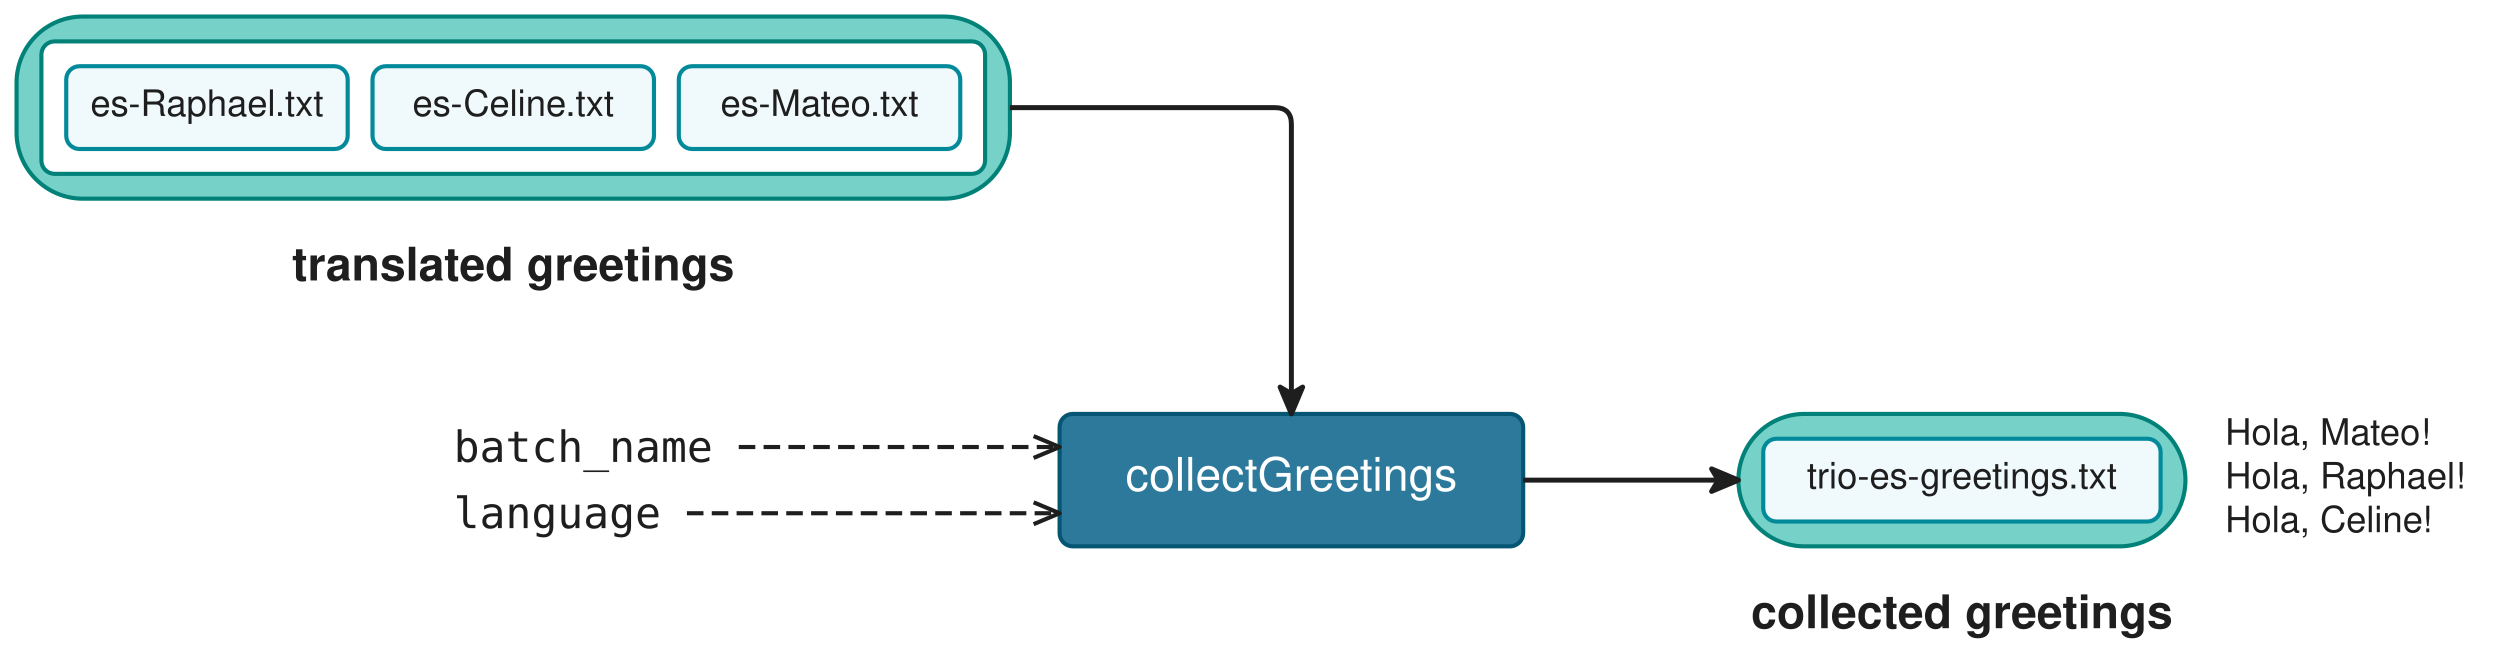
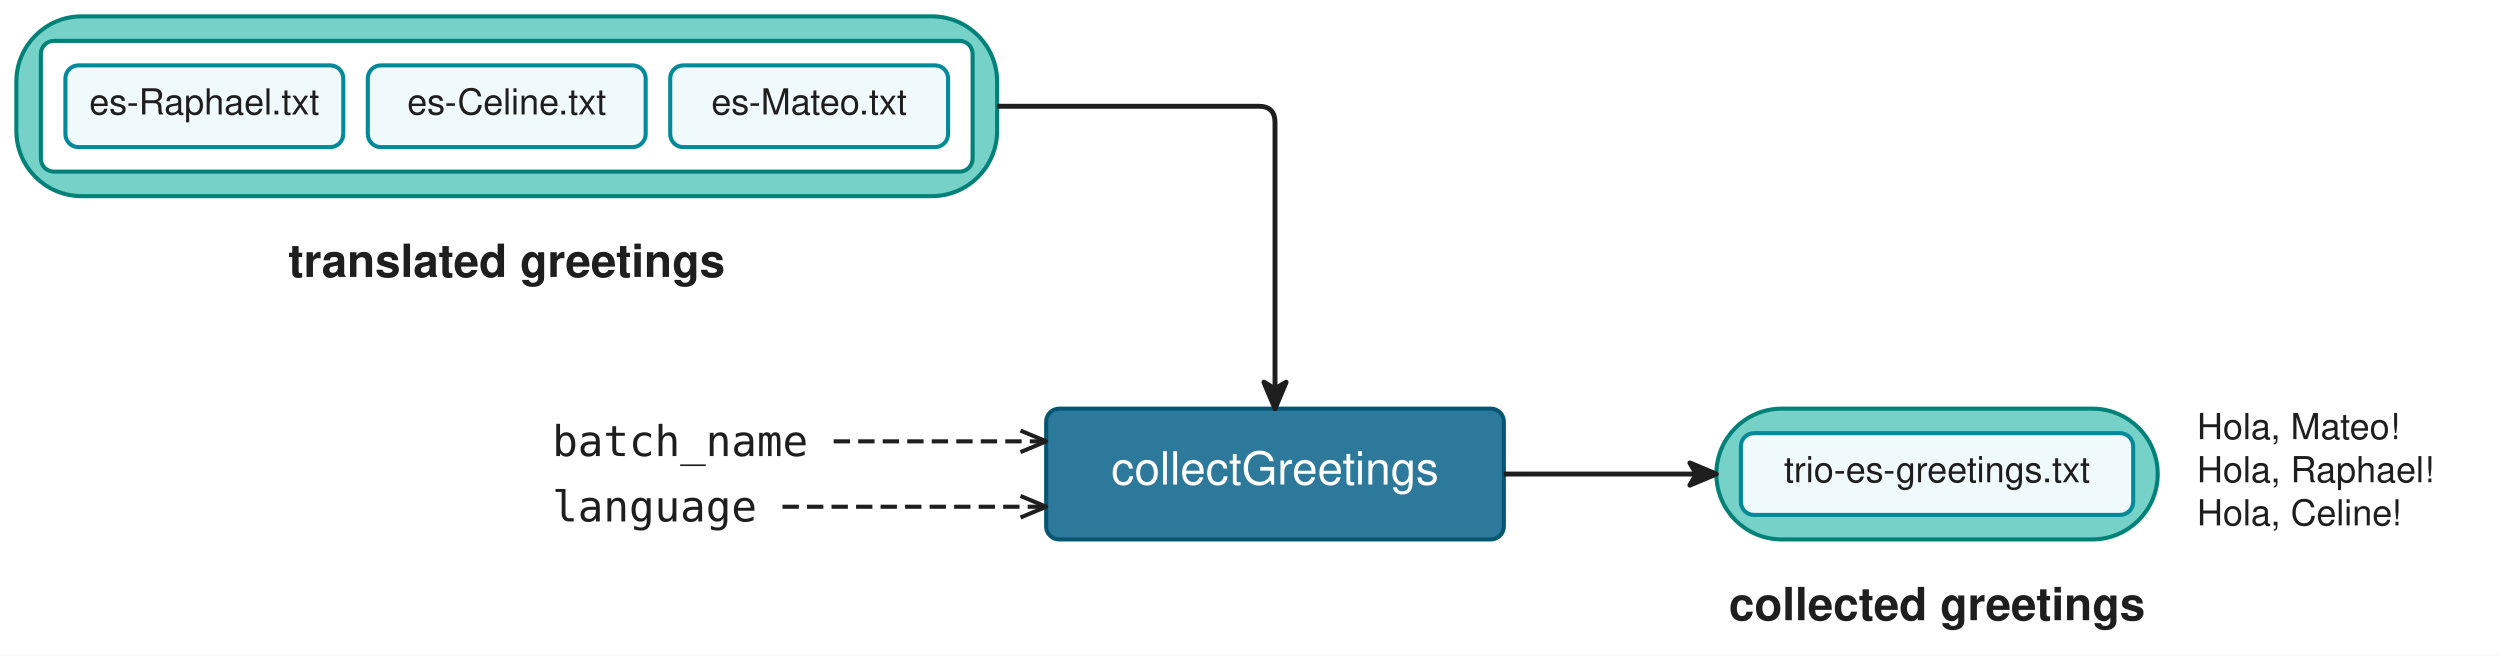
- <svg xmlns="http://www.w3.org/2000/svg" version="1.1" width="1510px" height="401px" viewBox="30 30 1510 401" content="&lt;mxfile host=&quot;drawio&quot;&gt;&lt;diagram id=&quot;page-1&quot; name=&quot;Page-1&quot;&gt;&lt;mxGraphModel grid=&quot;1&quot; gridSize=&quot;10&quot; guides=&quot;1&quot; tooltips=&quot;1&quot; connect=&quot;1&quot; arrows=&quot;1&quot; fold=&quot;1&quot; page=&quot;0&quot; pageScale=&quot;1&quot; pageWidth=&quot;1600&quot; pageHeight=&quot;1000&quot; math=&quot;0&quot; shadow=&quot;0&quot;&gt;&lt;root&gt;&lt;mxCell id=&quot;0&quot; /&gt;&lt;mxCell id=&quot;1&quot; parent=&quot;0&quot; /&gt;&lt;mxCell id=&quot;ch&quot; value=&quot;&quot; style=&quot;rounded=1;absoluteArcSize=1;arcSize=80;fillColor=#76d2c8;strokeColor=#018178;strokeWidth=2.5;fontFamily=Helvetica;fontSize=28;fontColor=#1e1e1e;html=0;whiteSpace=nowrap;container=1;collapsible=0;recursiveResize=0;&quot; vertex=&quot;1&quot; parent=&quot;1&quot;&gt;&lt;mxGeometry x=&quot;40&quot; y=&quot;40&quot; width=&quot;600&quot; height=&quot;110&quot; as=&quot;geometry&quot; /&gt;&lt;/mxCell&gt;&lt;mxCell id=&quot;list&quot; value=&quot;&quot; style=&quot;rounded=1;absoluteArcSize=1;arcSize=16;fillColor=#ffffff;strokeColor=#018178;strokeWidth=2.5;fontFamily=Helvetica;fontSize=22;fontColor=#1e1e1e;html=0;whiteSpace=nowrap;container=1;collapsible=0;recursiveResize=0;&quot; vertex=&quot;1&quot; parent=&quot;ch&quot;&gt;&lt;mxGeometry x=&quot;15&quot; y=&quot;15&quot; width=&quot;570&quot; height=&quot;80&quot; as=&quot;geometry&quot; /&gt;&lt;/mxCell&gt;&lt;mxCell id=&quot;f0&quot; value=&quot;es-Raphael.txt&quot; style=&quot;rounded=1;absoluteArcSize=1;arcSize=16;fillColor=#f0f9fb;strokeColor=#02899a;strokeWidth=2.5;fontFamily=Helvetica;fontSize=22;fontColor=#1e1e1e;html=0;whiteSpace=nowrap;&quot; vertex=&quot;1&quot; parent=&quot;list&quot;&gt;&lt;mxGeometry x=&quot;15&quot; y=&quot;15&quot; width=&quot;170&quot; height=&quot;50&quot; as=&quot;geometry&quot; /&gt;&lt;/mxCell&gt;&lt;mxCell id=&quot;f1&quot; value=&quot;es-Celine.txt&quot; style=&quot;rounded=1;absoluteArcSize=1;arcSize=16;fillColor=#f0f9fb;strokeColor=#02899a;strokeWidth=2.5;fontFamily=Helvetica;fontSize=22;fontColor=#1e1e1e;html=0;whiteSpace=nowrap;&quot; vertex=&quot;1&quot; parent=&quot;list&quot;&gt;&lt;mxGeometry x=&quot;200&quot; y=&quot;15&quot; width=&quot;170&quot; height=&quot;50&quot; as=&quot;geometry&quot; /&gt;&lt;/mxCell&gt;&lt;mxCell id=&quot;f2&quot; value=&quot;es-Mateo.txt&quot; style=&quot;rounded=1;absoluteArcSize=1;arcSize=16;fillColor=#f0f9fb;strokeColor=#02899a;strokeWidth=2.5;fontFamily=Helvetica;fontSize=22;fontColor=#1e1e1e;html=0;whiteSpace=nowrap;&quot; vertex=&quot;1&quot; parent=&quot;list&quot;&gt;&lt;mxGeometry x=&quot;385&quot; y=&quot;15&quot; width=&quot;170&quot; height=&quot;50&quot; as=&quot;geometry&quot; /&gt;&lt;/mxCell&gt;&lt;mxCell id=&quot;ch-cap&quot; value=&quot;translated greetings&quot; style=&quot;text;align=center;verticalAlign=middle;fontFamily=Helvetica;fontSize=28;fontStyle=1;fontColor=#1e1e1e;html=0;whiteSpace=nowrap;&quot; vertex=&quot;1&quot; parent=&quot;1&quot;&gt;&lt;mxGeometry x=&quot;40&quot; y=&quot;175&quot; width=&quot;600&quot; height=&quot;36&quot; as=&quot;geometry&quot; /&gt;&lt;/mxCell&gt;&lt;mxCell id=&quot;cg&quot; value=&quot;collectGreetings&quot; style=&quot;rounded=1;absoluteArcSize=1;arcSize=16;fillColor=#2d799b;strokeColor=#055672;strokeWidth=2.5;fontFamily=Helvetica;fontSize=28;fontColor=#ffffff;html=0;whiteSpace=nowrap;&quot; vertex=&quot;1&quot; parent=&quot;1&quot;&gt;&lt;mxGeometry x=&quot;670&quot; y=&quot;280&quot; width=&quot;280&quot; height=&quot;80&quot; as=&quot;geometry&quot; /&gt;&lt;/mxCell&gt;&lt;mxCell id=&quot;e-in&quot; style=&quot;edgeStyle=orthogonalEdgeStyle;html=0;strokeColor=#1e1e1e;endSize=12;rounded=1;arcSize=40;strokeWidth=3;endArrow=classic;endFill=1;exitX=1;exitY=0.5;exitDx=0;exitDy=0;entryX=0.5;entryY=0;entryDx=0;entryDy=0;&quot; edge=&quot;1&quot; parent=&quot;1&quot; source=&quot;ch&quot; target=&quot;cg&quot;&gt;&lt;mxGeometry relative=&quot;1&quot; as=&quot;geometry&quot;&gt;&lt;Array as=&quot;points&quot;&gt;&lt;mxPoint x=&quot;810&quot; y=&quot;95&quot; /&gt;&lt;/Array&gt;&lt;/mxGeometry&gt;&lt;/mxCell&gt;&lt;mxCell id=&quot;batch&quot; value=&quot;batch_name&quot; style=&quot;text;align=left;verticalAlign=middle;spacing=0;spacingLeft=4;fontFamily=Menlo;fontSize=26;fontColor=#1e1e1e;html=0;whiteSpace=nowrap;&quot; vertex=&quot;1&quot; parent=&quot;1&quot;&gt;&lt;mxGeometry x=&quot;300&quot; y=&quot;281&quot; width=&quot;176.2&quot; height=&quot;38&quot; as=&quot;geometry&quot; /&gt;&lt;/mxCell&gt;&lt;mxCell id=&quot;lang&quot; value=&quot;language&quot; style=&quot;text;align=left;verticalAlign=middle;spacing=0;spacingLeft=4;fontFamily=Menlo;fontSize=26;fontColor=#1e1e1e;html=0;whiteSpace=nowrap;&quot; vertex=&quot;1&quot; parent=&quot;1&quot;&gt;&lt;mxGeometry x=&quot;300&quot; y=&quot;321&quot; width=&quot;144.9&quot; height=&quot;38&quot; as=&quot;geometry&quot; /&gt;&lt;/mxCell&gt;&lt;mxCell id=&quot;e-batch&quot; style=&quot;edgeStyle=none;html=0;strokeColor=#1e1e1e;endSize=12;strokeWidth=2.5;dashed=1;dashPattern=4 2;endArrow=open;endFill=0;exitX=1;exitY=0.5;exitDx=0;exitDy=0;entryX=0;entryY=0.25;entryDx=0;entryDy=0;&quot; edge=&quot;1&quot; parent=&quot;1&quot; source=&quot;batch&quot; target=&quot;cg&quot;&gt;&lt;mxGeometry relative=&quot;1&quot; as=&quot;geometry&quot; /&gt;&lt;/mxCell&gt;&lt;mxCell id=&quot;e-lang&quot; style=&quot;edgeStyle=none;html=0;strokeColor=#1e1e1e;endSize=12;strokeWidth=2.5;dashed=1;dashPattern=4 2;endArrow=open;endFill=0;exitX=1;exitY=0.5;exitDx=0;exitDy=0;entryX=0;entryY=0.75;entryDx=0;entryDy=0;&quot; edge=&quot;1&quot; parent=&quot;1&quot; source=&quot;lang&quot; target=&quot;cg&quot;&gt;&lt;mxGeometry relative=&quot;1&quot; as=&quot;geometry&quot; /&gt;&lt;/mxCell&gt;&lt;mxCell id=&quot;out&quot; value=&quot;&quot; style=&quot;rounded=1;absoluteArcSize=1;arcSize=80;fillColor=#76d2c8;strokeColor=#018178;strokeWidth=2.5;fontFamily=Helvetica;fontSize=28;fontColor=#1e1e1e;html=0;whiteSpace=nowrap;container=1;collapsible=0;recursiveResize=0;&quot; vertex=&quot;1&quot; parent=&quot;1&quot;&gt;&lt;mxGeometry x=&quot;1080&quot; y=&quot;280&quot; width=&quot;270&quot; height=&quot;80&quot; as=&quot;geometry&quot; /&gt;&lt;/mxCell&gt;&lt;mxCell id=&quot;o0&quot; value=&quot;trio-es-greetings.txt&quot; style=&quot;rounded=1;absoluteArcSize=1;arcSize=16;fillColor=#f0f9fb;strokeColor=#02899a;strokeWidth=2.5;fontFamily=Helvetica;fontSize=22;fontColor=#1e1e1e;html=0;whiteSpace=nowrap;&quot; vertex=&quot;1&quot; parent=&quot;out&quot;&gt;&lt;mxGeometry x=&quot;15&quot; y=&quot;15&quot; width=&quot;240&quot; height=&quot;50&quot; as=&quot;geometry&quot; /&gt;&lt;/mxCell&gt;&lt;mxCell id=&quot;out-cap&quot; value=&quot;collected greetings&quot; style=&quot;text;align=center;verticalAlign=middle;fontFamily=Helvetica;fontSize=28;fontStyle=1;fontColor=#1e1e1e;html=0;whiteSpace=nowrap;&quot; vertex=&quot;1&quot; parent=&quot;1&quot;&gt;&lt;mxGeometry x=&quot;1080&quot; y=&quot;385&quot; width=&quot;270&quot; height=&quot;36&quot; as=&quot;geometry&quot; /&gt;&lt;/mxCell&gt;&lt;mxCell id=&quot;out-note&quot; value=&quot;Hola, Mateo!&amp;#10;Hola, Raphael!&amp;#10;Hola, Celine!&quot; style=&quot;text;align=left;verticalAlign=middle;spacing=0;spacingLeft=4;fontFamily=Helvetica;fontSize=22;fontColor=#1e1e1e;html=0;whiteSpace=nowrap;&quot; vertex=&quot;1&quot; parent=&quot;1&quot;&gt;&lt;mxGeometry x=&quot;1370&quot; y=&quot;276&quot; width=&quot;160&quot; height=&quot;88&quot; as=&quot;geometry&quot; /&gt;&lt;/mxCell&gt;&lt;mxCell id=&quot;e-out&quot; style=&quot;edgeStyle=none;html=0;strokeColor=#1e1e1e;endSize=12;strokeWidth=3;endArrow=classic;endFill=1;exitX=1;exitY=0.5;exitDx=0;exitDy=0;entryX=0;entryY=0.5;entryDx=0;entryDy=0;&quot; edge=&quot;1&quot; parent=&quot;1&quot; source=&quot;cg&quot; target=&quot;out&quot;&gt;&lt;mxGeometry relative=&quot;1&quot; as=&quot;geometry&quot; /&gt;&lt;/mxCell&gt;&lt;/root&gt;&lt;/mxGraphModel&gt;&lt;/diagram&gt;&lt;/mxfile&gt;">
+ <svg xmlns="http://www.w3.org/2000/svg" version="1.1" width="1529.4px" height="401px" viewBox="30 30 1529.4 401" content="&lt;mxfile host=&quot;drawio&quot;&gt;&lt;diagram id=&quot;page-1&quot; name=&quot;Page-1&quot;&gt;&lt;mxGraphModel grid=&quot;1&quot; gridSize=&quot;10&quot; guides=&quot;1&quot; tooltips=&quot;1&quot; connect=&quot;1&quot; arrows=&quot;1&quot; fold=&quot;1&quot; page=&quot;0&quot; pageScale=&quot;1&quot; pageWidth=&quot;1600&quot; pageHeight=&quot;1000&quot; math=&quot;0&quot; shadow=&quot;0&quot;&gt;&lt;root&gt;&lt;mxCell id=&quot;0&quot; /&gt;&lt;mxCell id=&quot;1&quot; parent=&quot;0&quot; /&gt;&lt;mxCell id=&quot;in&quot; value=&quot;&quot; style=&quot;rounded=1;absoluteArcSize=1;arcSize=80;fillColor=#76d2c8;strokeColor=#018178;strokeWidth=2.5;fontFamily=Helvetica;fontSize=28;fontColor=#1e1e1e;html=0;whiteSpace=nowrap;container=1;collapsible=0;recursiveResize=0;&quot; vertex=&quot;1&quot; parent=&quot;1&quot;&gt;&lt;mxGeometry x=&quot;40&quot; y=&quot;40&quot; width=&quot;600&quot; height=&quot;110&quot; as=&quot;geometry&quot; /&gt;&lt;/mxCell&gt;&lt;mxCell id=&quot;in-list&quot; value=&quot;&quot; style=&quot;rounded=1;absoluteArcSize=1;arcSize=16;fillColor=#ffffff;strokeColor=#018178;strokeWidth=2.5;fontFamily=Helvetica;fontSize=22;fontColor=#1e1e1e;html=0;whiteSpace=nowrap;container=1;collapsible=0;recursiveResize=0;&quot; vertex=&quot;1&quot; parent=&quot;in&quot;&gt;&lt;mxGeometry x=&quot;15&quot; y=&quot;15&quot; width=&quot;570&quot; height=&quot;80&quot; as=&quot;geometry&quot; /&gt;&lt;/mxCell&gt;&lt;mxCell id=&quot;in-0&quot; value=&quot;es-Raphael.txt&quot; style=&quot;rounded=1;absoluteArcSize=1;arcSize=16;fillColor=#f0f9fb;strokeColor=#02899a;strokeWidth=2.5;fontFamily=Helvetica;fontSize=22;fontColor=#1e1e1e;html=0;whiteSpace=nowrap;&quot; vertex=&quot;1&quot; parent=&quot;in-list&quot;&gt;&lt;mxGeometry x=&quot;15&quot; y=&quot;15&quot; width=&quot;170&quot; height=&quot;50&quot; as=&quot;geometry&quot; /&gt;&lt;/mxCell&gt;&lt;mxCell id=&quot;in-1&quot; value=&quot;es-Celine.txt&quot; style=&quot;rounded=1;absoluteArcSize=1;arcSize=16;fillColor=#f0f9fb;strokeColor=#02899a;strokeWidth=2.5;fontFamily=Helvetica;fontSize=22;fontColor=#1e1e1e;html=0;whiteSpace=nowrap;&quot; vertex=&quot;1&quot; parent=&quot;in-list&quot;&gt;&lt;mxGeometry x=&quot;200&quot; y=&quot;15&quot; width=&quot;170&quot; height=&quot;50&quot; as=&quot;geometry&quot; /&gt;&lt;/mxCell&gt;&lt;mxCell id=&quot;in-2&quot; value=&quot;es-Mateo.txt&quot; style=&quot;rounded=1;absoluteArcSize=1;arcSize=16;fillColor=#f0f9fb;strokeColor=#02899a;strokeWidth=2.5;fontFamily=Helvetica;fontSize=22;fontColor=#1e1e1e;html=0;whiteSpace=nowrap;&quot; vertex=&quot;1&quot; parent=&quot;in-list&quot;&gt;&lt;mxGeometry x=&quot;385&quot; y=&quot;15&quot; width=&quot;170&quot; height=&quot;50&quot; as=&quot;geometry&quot; /&gt;&lt;/mxCell&gt;&lt;mxCell id=&quot;in-cap&quot; value=&quot;translated greetings&quot; style=&quot;text;align=center;verticalAlign=middle;fontFamily=Helvetica;fontSize=28;fontStyle=1;fontColor=#1e1e1e;html=0;whiteSpace=nowrap;&quot; vertex=&quot;1&quot; parent=&quot;1&quot;&gt;&lt;mxGeometry x=&quot;40&quot; y=&quot;175&quot; width=&quot;600&quot; height=&quot;36&quot; as=&quot;geometry&quot; /&gt;&lt;/mxCell&gt;&lt;mxCell id=&quot;proc&quot; value=&quot;collectGreetings&quot; style=&quot;rounded=1;absoluteArcSize=1;arcSize=16;fillColor=#2d799b;strokeColor=#055672;strokeWidth=2.5;fontFamily=Helvetica;fontSize=28;fontColor=#ffffff;html=0;whiteSpace=nowrap;&quot; vertex=&quot;1&quot; parent=&quot;1&quot;&gt;&lt;mxGeometry x=&quot;670&quot; y=&quot;280&quot; width=&quot;280&quot; height=&quot;80&quot; as=&quot;geometry&quot; /&gt;&lt;/mxCell&gt;&lt;mxCell id=&quot;e-in&quot; style=&quot;edgeStyle=orthogonalEdgeStyle;html=0;strokeColor=#1e1e1e;endSize=12;rounded=1;arcSize=40;strokeWidth=3;endArrow=classic;endFill=1;exitX=1;exitY=0.5;exitDx=0;exitDy=0;entryX=0.5;entryY=0;entryDx=0;entryDy=0;&quot; edge=&quot;1&quot; parent=&quot;1&quot; source=&quot;in&quot; target=&quot;proc&quot;&gt;&lt;mxGeometry relative=&quot;1&quot; as=&quot;geometry&quot;&gt;&lt;Array as=&quot;points&quot;&gt;&lt;mxPoint x=&quot;810&quot; y=&quot;95&quot; /&gt;&lt;/Array&gt;&lt;/mxGeometry&gt;&lt;/mxCell&gt;&lt;mxCell id=&quot;val0&quot; value=&quot;batch_name&quot; style=&quot;text;align=left;verticalAlign=middle;spacing=0;spacingLeft=4;fontFamily=Menlo;fontSize=26;fontColor=#1e1e1e;html=0;whiteSpace=nowrap;&quot; vertex=&quot;1&quot; parent=&quot;1&quot;&gt;&lt;mxGeometry x=&quot;363.83&quot; y=&quot;281&quot; width=&quot;176.17&quot; height=&quot;38&quot; as=&quot;geometry&quot; /&gt;&lt;/mxCell&gt;&lt;mxCell id=&quot;e-val0&quot; style=&quot;edgeStyle=none;html=0;strokeColor=#1e1e1e;endSize=12;strokeWidth=2.5;dashed=1;dashPattern=4 2;endArrow=open;endFill=0;exitX=1;exitY=0.5;exitDx=0;exitDy=0;entryX=0;entryY=0.25;entryDx=0;entryDy=0;&quot; edge=&quot;1&quot; parent=&quot;1&quot; source=&quot;val0&quot; target=&quot;proc&quot;&gt;&lt;mxGeometry relative=&quot;1&quot; as=&quot;geometry&quot; /&gt;&lt;/mxCell&gt;&lt;mxCell id=&quot;val1&quot; value=&quot;language&quot; style=&quot;text;align=left;verticalAlign=middle;spacing=0;spacingLeft=4;fontFamily=Menlo;fontSize=26;fontColor=#1e1e1e;html=0;whiteSpace=nowrap;&quot; vertex=&quot;1&quot; parent=&quot;1&quot;&gt;&lt;mxGeometry x=&quot;363.83&quot; y=&quot;321&quot; width=&quot;144.87&quot; height=&quot;38&quot; as=&quot;geometry&quot; /&gt;&lt;/mxCell&gt;&lt;mxCell id=&quot;e-val1&quot; style=&quot;edgeStyle=none;html=0;strokeColor=#1e1e1e;endSize=12;strokeWidth=2.5;dashed=1;dashPattern=4 2;endArrow=open;endFill=0;exitX=1;exitY=0.5;exitDx=0;exitDy=0;entryX=0;entryY=0.75;entryDx=0;entryDy=0;&quot; edge=&quot;1&quot; parent=&quot;1&quot; source=&quot;val1&quot; target=&quot;proc&quot;&gt;&lt;mxGeometry relative=&quot;1&quot; as=&quot;geometry&quot; /&gt;&lt;/mxCell&gt;&lt;mxCell id=&quot;out0&quot; value=&quot;&quot; style=&quot;rounded=1;absoluteArcSize=1;arcSize=80;fillColor=#76d2c8;strokeColor=#018178;strokeWidth=2.5;fontFamily=Helvetica;fontSize=28;fontColor=#1e1e1e;html=0;whiteSpace=nowrap;container=1;collapsible=0;recursiveResize=0;&quot; vertex=&quot;1&quot; parent=&quot;1&quot;&gt;&lt;mxGeometry x=&quot;1080&quot; y=&quot;280&quot; width=&quot;270&quot; height=&quot;80&quot; as=&quot;geometry&quot; /&gt;&lt;/mxCell&gt;&lt;mxCell id=&quot;out0-0&quot; value=&quot;trio-es-greetings.txt&quot; style=&quot;rounded=1;absoluteArcSize=1;arcSize=16;fillColor=#f0f9fb;strokeColor=#02899a;strokeWidth=2.5;fontFamily=Helvetica;fontSize=22;fontColor=#1e1e1e;html=0;whiteSpace=nowrap;&quot; vertex=&quot;1&quot; parent=&quot;out0&quot;&gt;&lt;mxGeometry x=&quot;15&quot; y=&quot;15&quot; width=&quot;240&quot; height=&quot;50&quot; as=&quot;geometry&quot; /&gt;&lt;/mxCell&gt;&lt;mxCell id=&quot;out0-cap&quot; value=&quot;collected greetings&quot; style=&quot;text;align=center;verticalAlign=middle;fontFamily=Helvetica;fontSize=28;fontStyle=1;fontColor=#1e1e1e;html=0;whiteSpace=nowrap;&quot; vertex=&quot;1&quot; parent=&quot;1&quot;&gt;&lt;mxGeometry x=&quot;1080&quot; y=&quot;385&quot; width=&quot;270&quot; height=&quot;36&quot; as=&quot;geometry&quot; /&gt;&lt;/mxCell&gt;&lt;mxCell id=&quot;out0-note&quot; value=&quot;Hola, Mateo!&amp;#10;Hola, Raphael!&amp;#10;Hola, Celine!&quot; style=&quot;text;align=left;verticalAlign=middle;spacing=0;spacingLeft=4;fontFamily=Helvetica;fontSize=22;fontColor=#1e1e1e;html=0;whiteSpace=nowrap;&quot; vertex=&quot;1&quot; parent=&quot;1&quot;&gt;&lt;mxGeometry x=&quot;1370&quot; y=&quot;275.5&quot; width=&quot;179.4&quot; height=&quot;89&quot; as=&quot;geometry&quot; /&gt;&lt;/mxCell&gt;&lt;mxCell id=&quot;e-out0&quot; style=&quot;edgeStyle=none;html=0;strokeColor=#1e1e1e;endSize=12;strokeWidth=3;endArrow=classic;endFill=1;exitX=1;exitY=0.5;exitDx=0;exitDy=0;entryX=0;entryY=0.5;entryDx=0;entryDy=0;&quot; edge=&quot;1&quot; parent=&quot;1&quot; source=&quot;proc&quot; target=&quot;out0&quot;&gt;&lt;mxGeometry relative=&quot;1&quot; as=&quot;geometry&quot; /&gt;&lt;/mxCell&gt;&lt;/root&gt;&lt;/mxGraphModel&gt;&lt;/diagram&gt;&lt;/mxfile&gt;">
  <g>
-     <rect x="30" y="30" width="1510" height="401" fill="#ffffff" />
+     <rect x="30" y="30" width="1529.4" height="401" fill="#ffffff" />
    <rect x="40" y="40" width="600" height="110" rx="40" fill="#76d2c8" stroke="#018178" stroke-width="2.5" />
    <text x="340" y="193" font-family="Helvetica, Arial, sans-serif" font-size="28px" fill="#1e1e1e" text-anchor="middle" dominant-baseline="central" font-weight="bold" xml:space="preserve">translated greetings</text>
    <rect x="670" y="280" width="280" height="80" rx="8" fill="#2d799b" stroke="#055672" stroke-width="2.5" />
    <text x="810" y="320" font-family="Helvetica, Arial, sans-serif" font-size="28px" fill="#ffffff" text-anchor="middle" dominant-baseline="central" xml:space="preserve">collectGreetings</text>
-     <text x="304" y="300" font-family="Menlo, Consolas, monospace" font-size="26px" fill="#1e1e1e" text-anchor="start" dominant-baseline="central" xml:space="preserve">batch_name</text>
-     <text x="304" y="340" font-family="Menlo, Consolas, monospace" font-size="26px" fill="#1e1e1e" text-anchor="start" dominant-baseline="central" xml:space="preserve">language</text>
+     <text x="367.83" y="300" font-family="Menlo, Consolas, monospace" font-size="26px" fill="#1e1e1e" text-anchor="start" dominant-baseline="central" xml:space="preserve">batch_name</text>
+     <text x="367.83" y="340" font-family="Menlo, Consolas, monospace" font-size="26px" fill="#1e1e1e" text-anchor="start" dominant-baseline="central" xml:space="preserve">language</text>
    <rect x="1080" y="280" width="270" height="80" rx="40" fill="#76d2c8" stroke="#018178" stroke-width="2.5" />
    <text x="1215" y="403" font-family="Helvetica, Arial, sans-serif" font-size="28px" fill="#1e1e1e" text-anchor="middle" dominant-baseline="central" font-weight="bold" xml:space="preserve">collected greetings</text>
    <text x="1374" y="293.6" font-family="Helvetica, Arial, sans-serif" font-size="22px" fill="#1e1e1e" text-anchor="start" dominant-baseline="central" xml:space="preserve">Hola, Mateo!</text>
    <text x="1374" y="320" font-family="Helvetica, Arial, sans-serif" font-size="22px" fill="#1e1e1e" text-anchor="start" dominant-baseline="central" xml:space="preserve">Hola, Raphael!</text>
    <text x="1374" y="346.4" font-family="Helvetica, Arial, sans-serif" font-size="22px" fill="#1e1e1e" text-anchor="start" dominant-baseline="central" xml:space="preserve">Hola, Celine!</text>
    <rect x="55" y="55" width="570" height="80" rx="8" fill="#ffffff" stroke="#018178" stroke-width="2.5" />
    <rect x="1095" y="295" width="240" height="50" rx="8" fill="#f0f9fb" stroke="#02899a" stroke-width="2.5" />
    <text x="1215" y="320" font-family="Helvetica, Arial, sans-serif" font-size="22px" fill="#1e1e1e" text-anchor="middle" dominant-baseline="central" xml:space="preserve">trio-es-greetings.txt</text>
    <rect x="70" y="70" width="170" height="50" rx="8" fill="#f0f9fb" stroke="#02899a" stroke-width="2.5" />
    <text x="155" y="95" font-family="Helvetica, Arial, sans-serif" font-size="22px" fill="#1e1e1e" text-anchor="middle" dominant-baseline="central" xml:space="preserve">es-Raphael.txt</text>
    <rect x="255" y="70" width="170" height="50" rx="8" fill="#f0f9fb" stroke="#02899a" stroke-width="2.5" />
    <text x="340" y="95" font-family="Helvetica, Arial, sans-serif" font-size="22px" fill="#1e1e1e" text-anchor="middle" dominant-baseline="central" xml:space="preserve">es-Celine.txt</text>
    <rect x="440" y="70" width="170" height="50" rx="8" fill="#f0f9fb" stroke="#02899a" stroke-width="2.5" />
    <text x="525" y="95" font-family="Helvetica, Arial, sans-serif" font-size="22px" fill="#1e1e1e" text-anchor="middle" dominant-baseline="central" xml:space="preserve">es-Mateo.txt</text>
    <path d="M640 95 L800 95 Q810 95 810 105 L810 267.85" fill="none" stroke="#1e1e1e" stroke-width="3" />
    <path d="M810 280 L803.2 263.8 L810 267.85 L816.8 263.8 Z" fill="#1e1e1e" stroke="#1e1e1e" stroke-width="3" stroke-linejoin="round" />
-     <path d="M476.2 300 L668.75 300" fill="none" stroke="#1e1e1e" stroke-width="2.5" stroke-dasharray="10 5" />
+     <path d="M540 300 L668.75 300" fill="none" stroke="#1e1e1e" stroke-width="2.5" stroke-dasharray="10 5" />
    <path d="M654.3 306.59 L670 300 L654.3 293.41" fill="none" stroke="#1e1e1e" stroke-width="2.5" stroke-linejoin="round" />
-     <path d="M444.9 340 L668.75 340" fill="none" stroke="#1e1e1e" stroke-width="2.5" stroke-dasharray="10 5" />
+     <path d="M508.7 340 L668.75 340" fill="none" stroke="#1e1e1e" stroke-width="2.5" stroke-dasharray="10 5" />
    <path d="M654.3 346.59 L670 340 L654.3 333.41" fill="none" stroke="#1e1e1e" stroke-width="2.5" stroke-linejoin="round" />
    <path d="M950 320 L1067.85 320" fill="none" stroke="#1e1e1e" stroke-width="3" />
    <path d="M1080 320 L1063.8 326.8 L1067.85 320 L1063.8 313.2 Z" fill="#1e1e1e" stroke="#1e1e1e" stroke-width="3" stroke-linejoin="round" />
  </g>
</svg>
